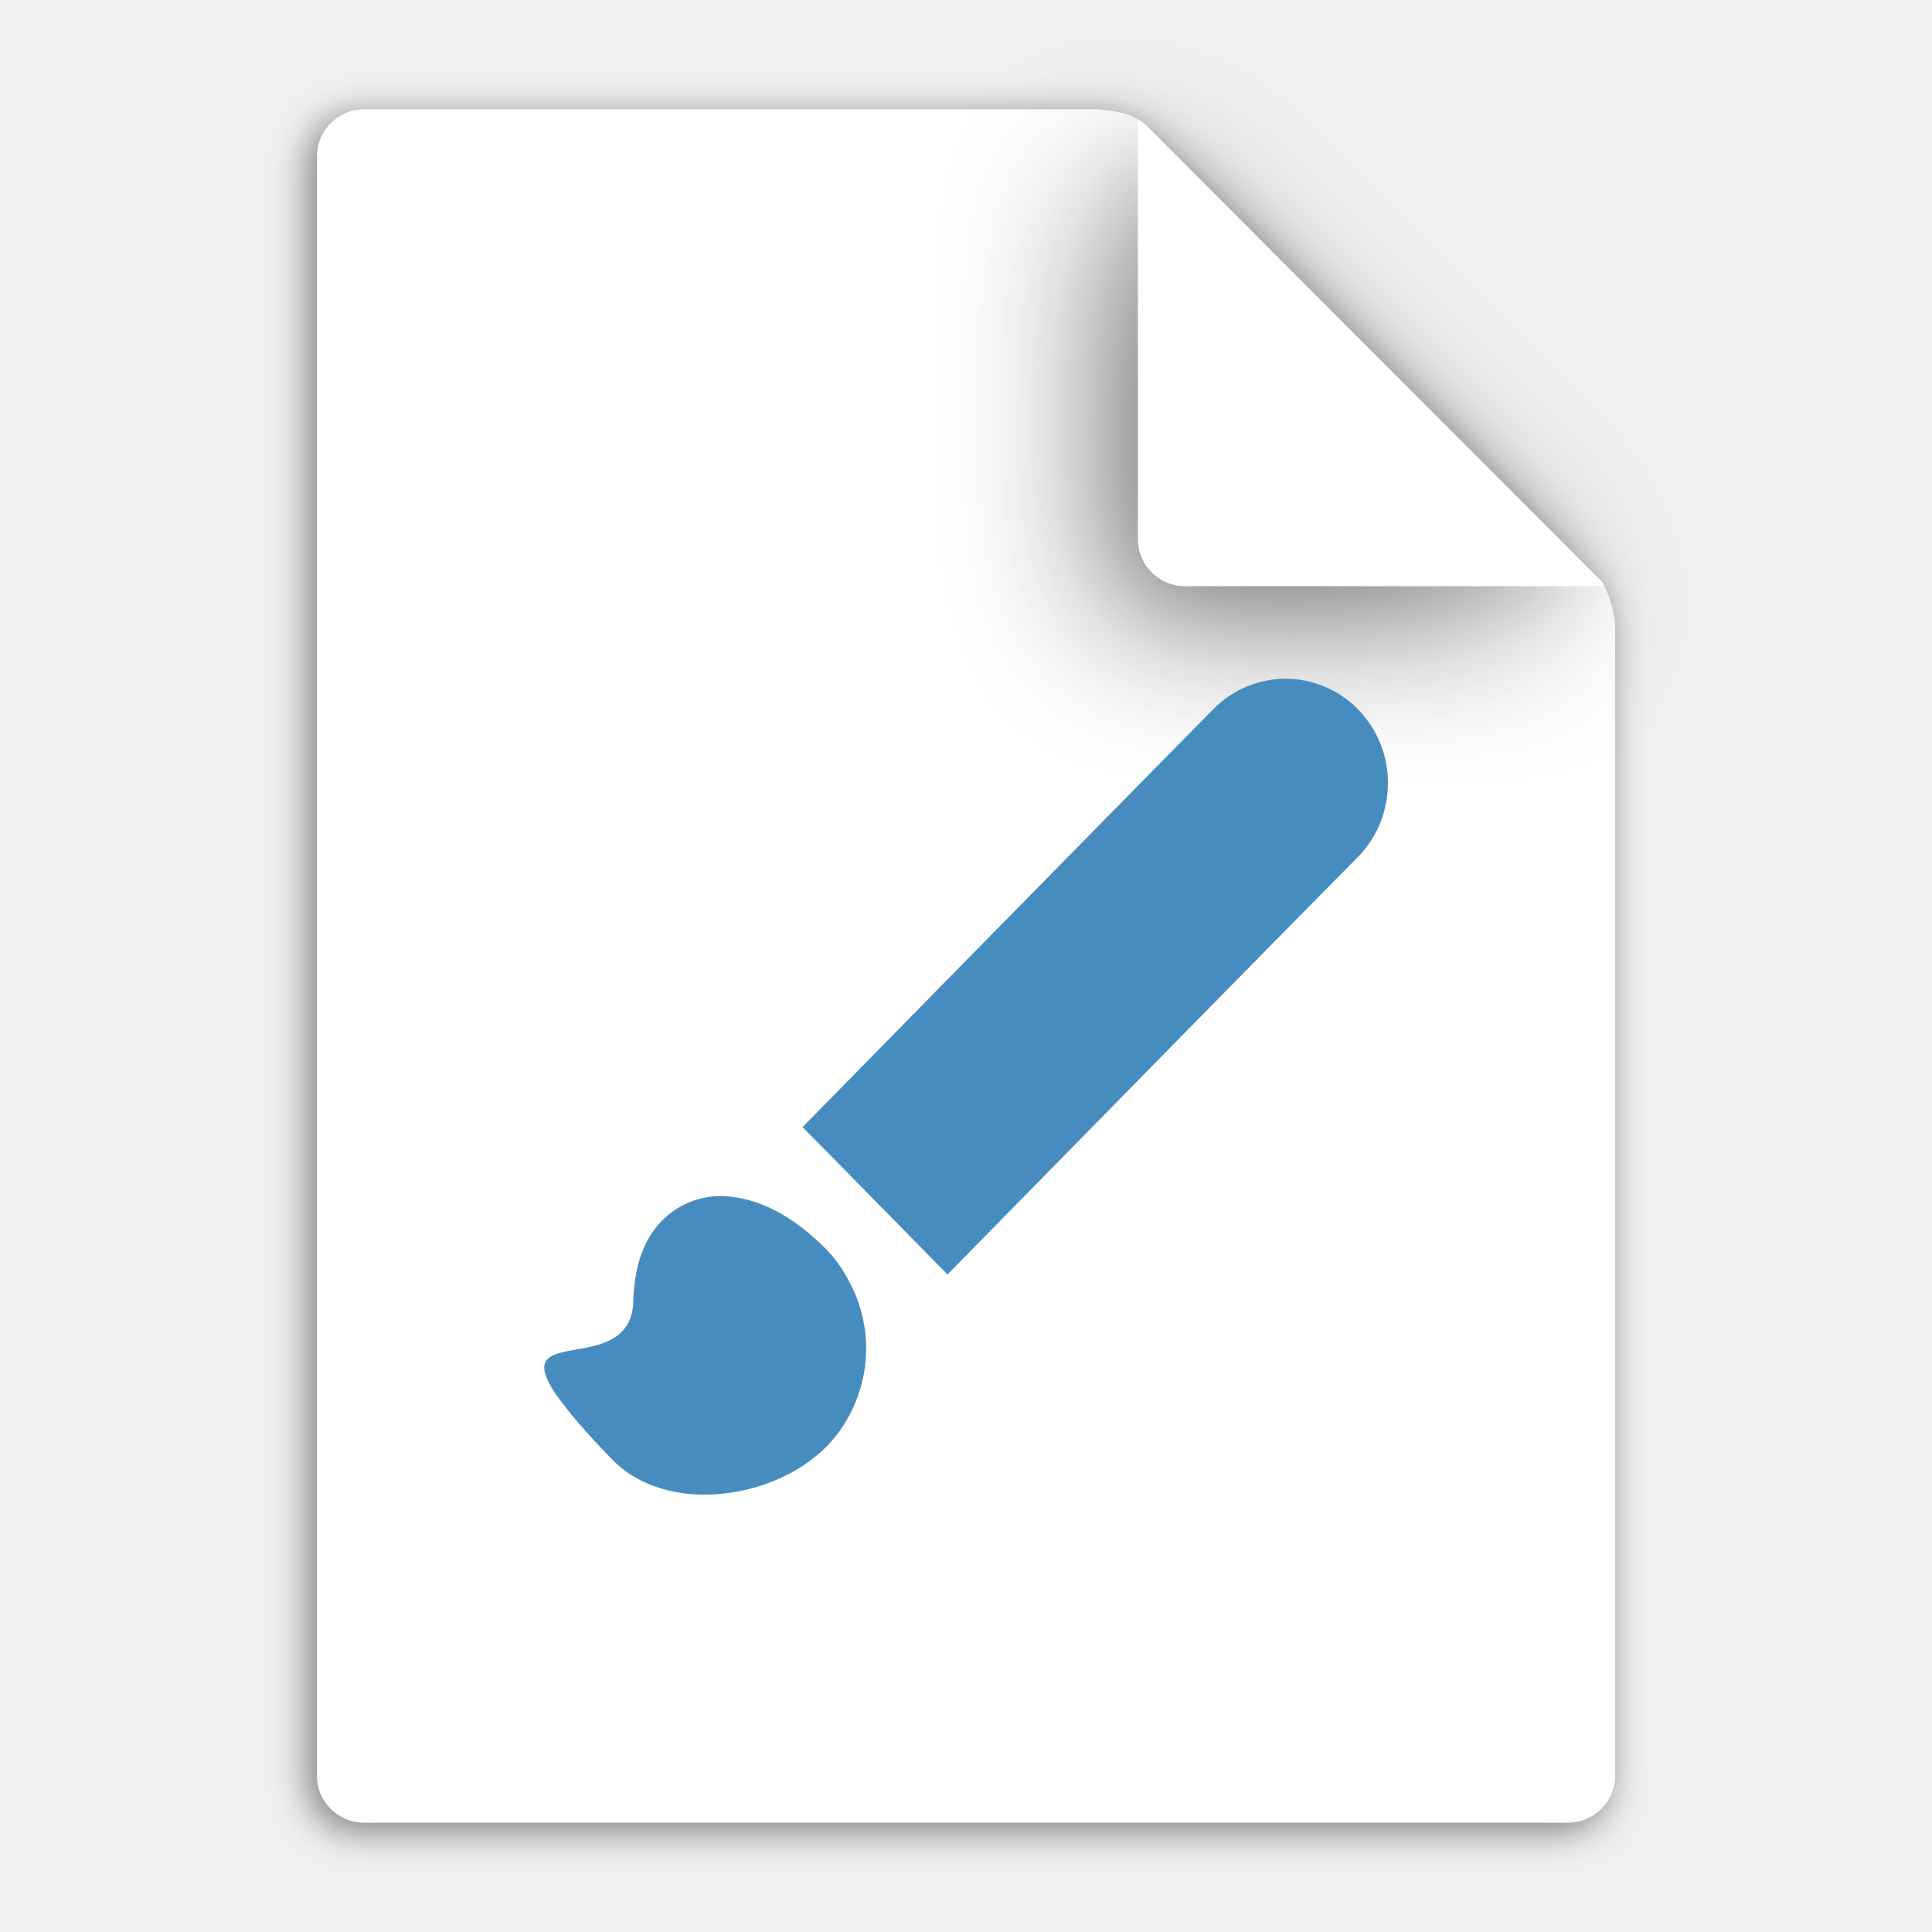
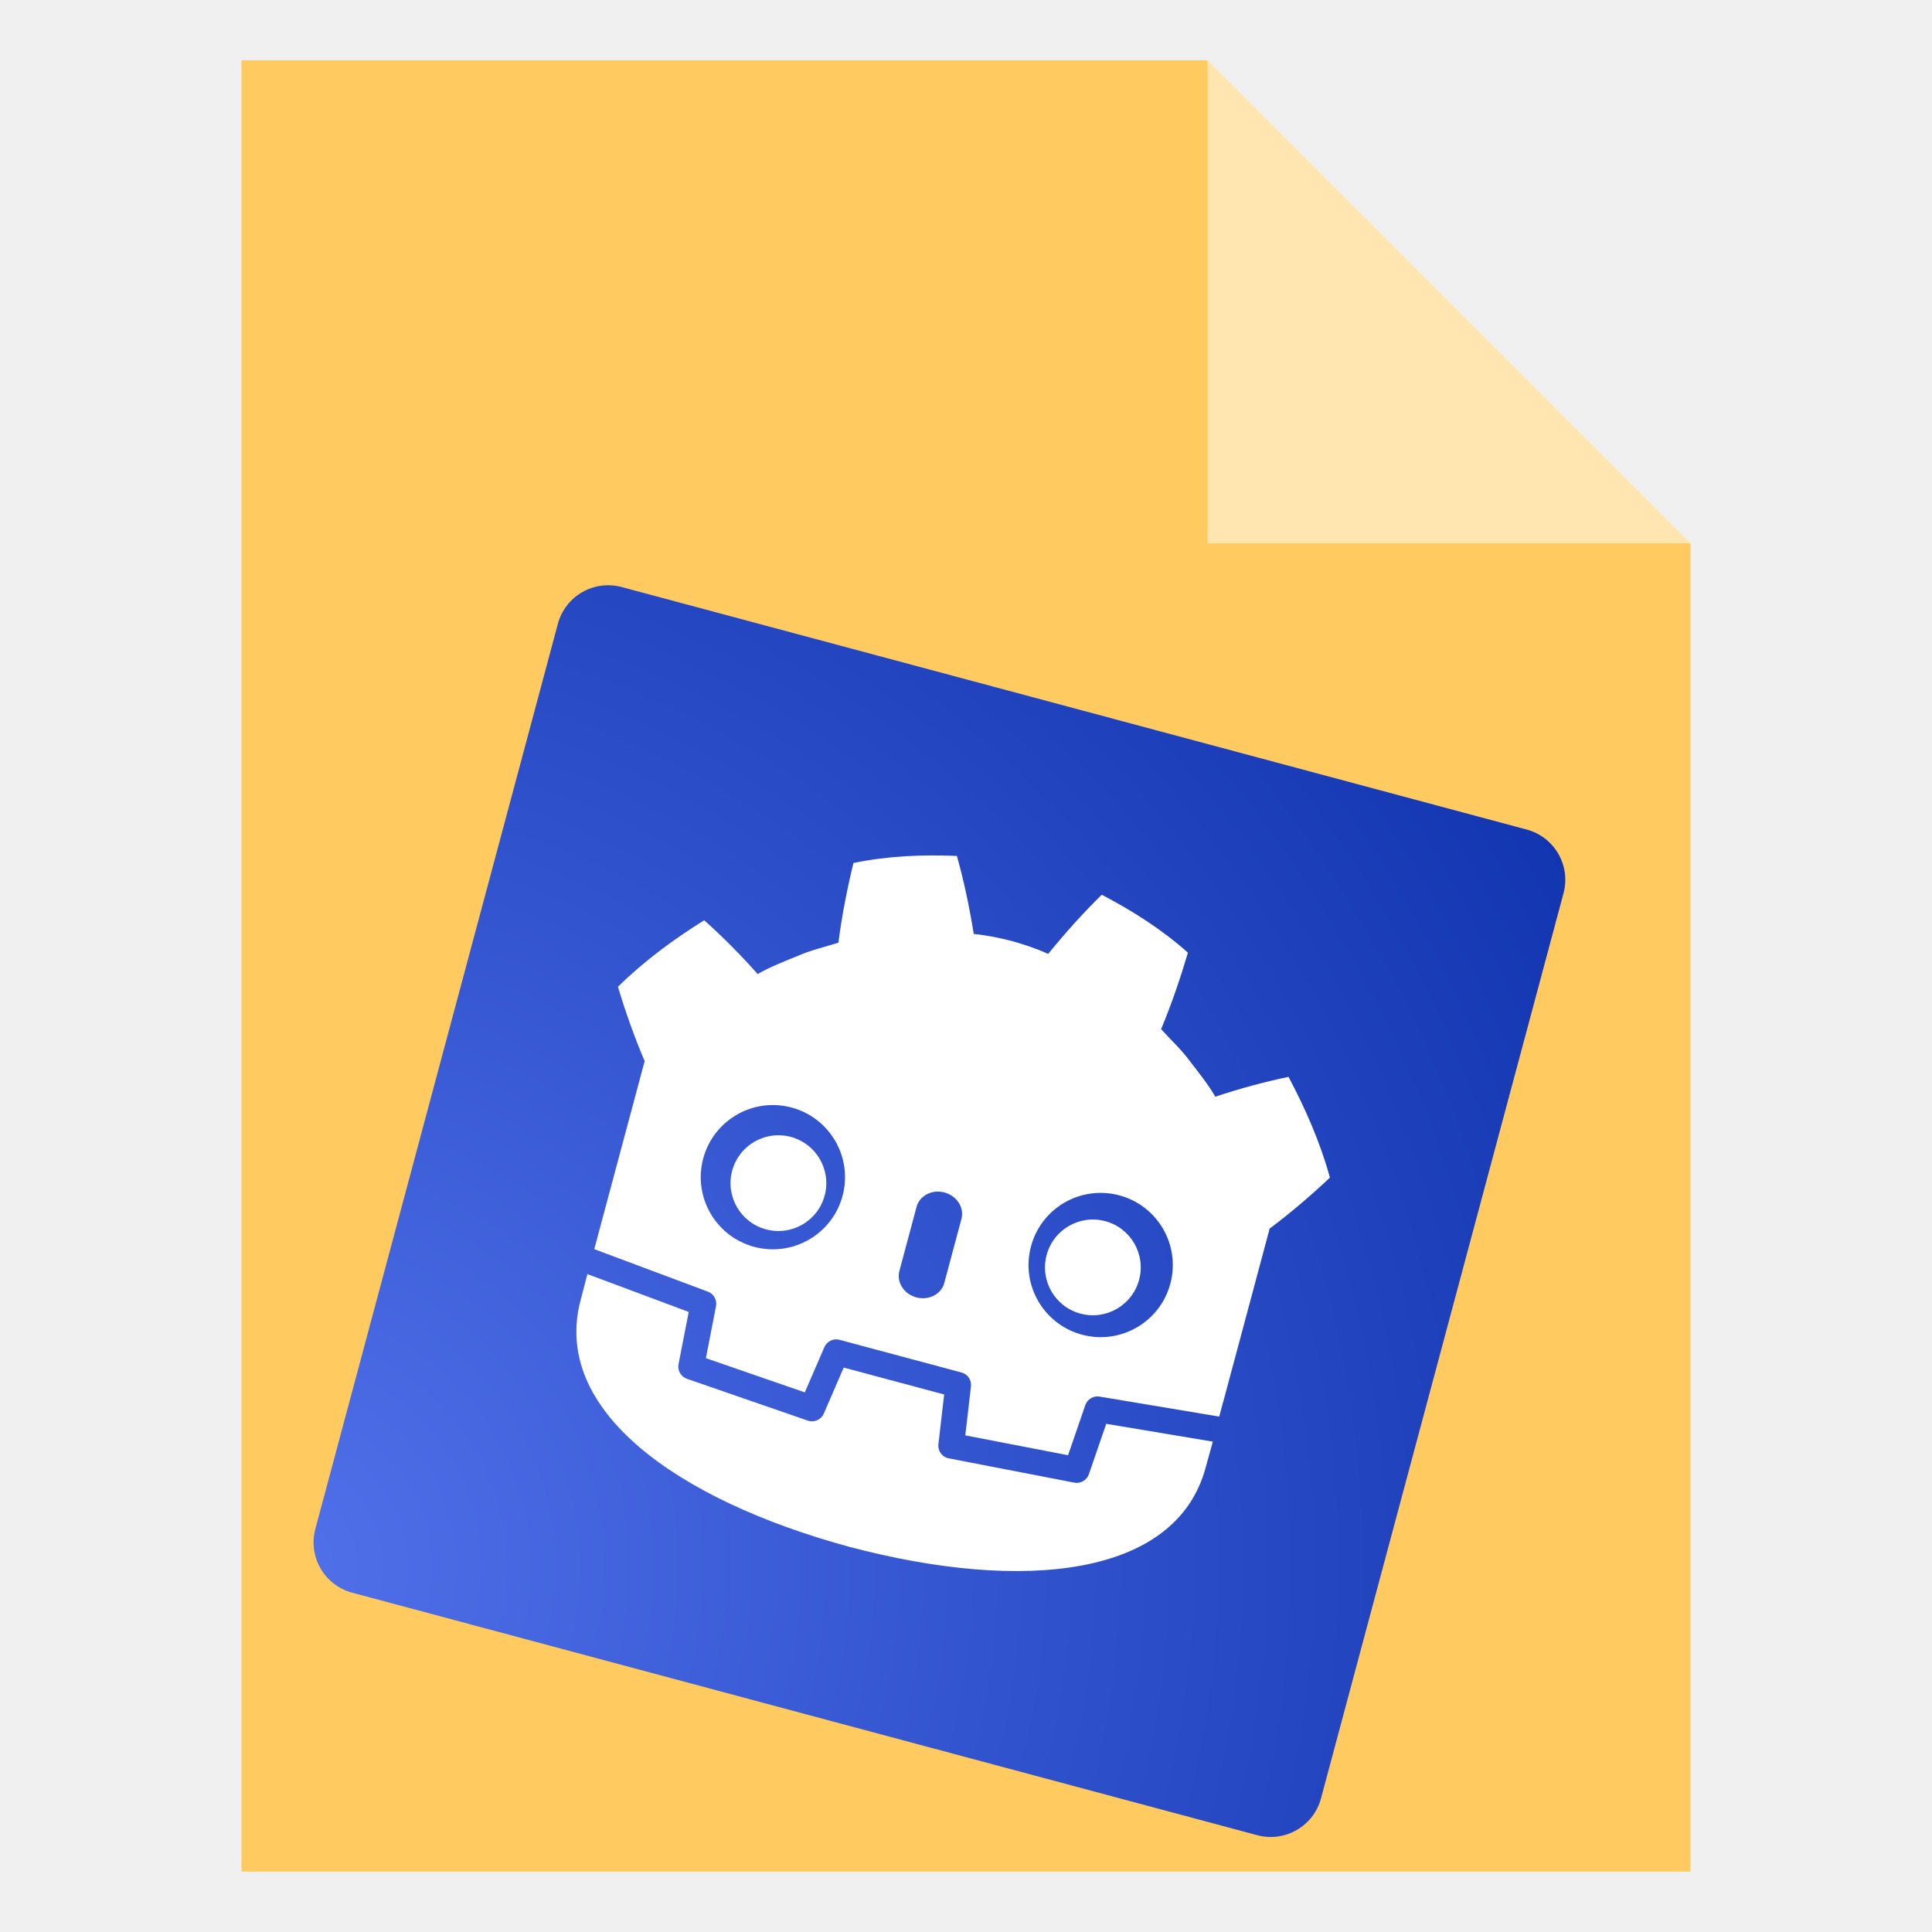
- <svg xmlns="http://www.w3.org/2000/svg" width="32" height="32">
-   <defs>
-     <filter id="a" width="1.076" height="1.057" x="-.041" y="-.026" color-interpolation-filters="sRGB">
-       <feFlood flood-color="#000" flood-opacity=".502" result="flood" />
-       <feGaussianBlur in="SourceGraphic" result="blur" stdDeviation="10" />
-       <feOffset dx="-4" dy="4" in="blur" result="offset" />
-       <feComposite in="flood" in2="offset" operator="in" result="comp1" />
-       <feComposite in="SourceGraphic" in2="comp1" result="comp2" />
-     </filter>
-     <filter id="b" width="2.262" height="2.261" x="-.68" y="-.582" color-interpolation-filters="sRGB">
-       <feFlood flood-color="#000" flood-opacity=".4" result="flood" />
-       <feGaussianBlur in="SourceGraphic" result="blur" stdDeviation="40" />
-       <feOffset dx="-20" dy="20" in="blur" result="offset" />
-       <feComposite in="flood" in2="offset" operator="in" result="comp1" />
-       <feComposite in="SourceGraphic" in2="comp1" result="fbSourceGraphic" />
-       <feColorMatrix in="fbSourceGraphic" result="fbSourceGraphicAlpha" values="0 0 0 -1 0 0 0 0 -1 0 0 0 0 -1 0 0 0 0 1 0" />
-       <feFlood flood-color="#000" flood-opacity=".2" result="flood" />
-       <feGaussianBlur in="fbSourceGraphic" result="blur" stdDeviation="20" />
-       <feOffset dx="-4" dy="4" in="blur" result="offset" />
-       <feComposite in="flood" in2="offset" operator="in" result="comp1" />
-       <feComposite in="fbSourceGraphic" in2="comp1" result="comp2" />
-     </filter>
-   </defs>
-   <path fill="#fff" d="m 193,58 c -13.85,-6.8e-5 -25,11.15 -25,25 v 858 c 0,13.85 11.15,25 25,25 h 638 c 13.85,0 25,-11.15 25,-25 0,0 -0.004,-609.403 -0.006,-609.404 -0.011,-0.54 -0.49,-11.635 -6.799,-23.109 L 727.166,186.282 607.137,66.078 C 600.033,60.162 590.478,58.524 581.41,58.002 Z" filter="url(#a)" transform="scale(.03125)" />
-   <path fill="#fff" d="m 603.107,63.297 c -6.476,-3.684 -14.251,-4.866 -21.697,-5.295 L 193,58 c -13.85,-6.8e-5 -25,11.15 -25,25 v 858 c 0,13.85 11.15,25 25,25 h 638 c 13.85,0 25,-11.15 25,-25 0,0 -0.004,-609.403 -0.006,-609.404 -0.011,-0.505 -0.431,-10.253 -5.654,-20.904 H 628.107 c -13.85,0 -25,-11.15 -25,-25 z" transform="scale(.03125)" />
-   <path fill="#fff" d="M 603.107,63.297 V 285.691 c 0,13.85 11.15,25 25,25 h 222.232 c -0.359,-0.732 -0.739,-1.468 -1.145,-2.205 L 727.166,186.281 607.137,66.078 c -1.27,-1.058 -2.619,-1.979 -4.029,-2.781 z" filter="url(#b)" transform="scale(.03125)" />
-   <path fill="none" d="M0 0H1024V1024H0z" transform="scale(.03125)" />
-   <path fill="#478cbf" d="M21.295 11.242c-.434 0-.871.17-1.201.506l-1.471 1.494-1.965 2h-.002l-1.963 2-1.4 1.426.566.574 1.834 1.867 1.834-1.867 1.963-2 1.967-2 1.037-1.05a1.73 1.73 0 0 0 .473-.95 1.74 1.74 0 0 0-.475-1.494 1.676 1.676 0 0 0-1.197-.506zm-9.453 8.572a1.367 1.367 0 0 0-.932.463c-.215.244-.35.577-.396.965-.01.09-.024.179-.024.274 0 1.395-2.277.285-1.174 1.726.184.241.436.536.836.944.884.899 2.657.668 3.541-.23.207-.21.36-.455.47-.714a2.33 2.33 0 0 0-.089-2 2.273 2.273 0 0 0-.383-.543c-.55-.56-1.099-.829-1.584-.877a1.367 1.367 0 0 0-.265-.008z" />
+ <svg xmlns="http://www.w3.org/2000/svg" width="32" height="32" viewBox="0 0 128 128">
+   <path fill="#ffca5f" d="M16 4h64l32 32v88H16z" />
+   <path fill="#fff" opacity=".5" d="M80 4v32h32z" />
+   <g transform="translate(20 38) scale(.66)">
+     <defs>
+       <radialGradient id="luau_gradient" cx="0" cy="0" r="1" gradientUnits="userSpaceOnUse" gradientTransform="translate(9.1312 116.255) rotate(-45) scale(192.142)">
+         <stop stop-color="#5071EA" />
+         <stop offset="1" stop-color="#00239F" />
+       </radialGradient>
+     </defs>
+     <g transform="rotate(15 64 64)">
+       <rect x="11.744" y="11.744" width="104.511" height="104.511" rx="5.226" fill="url(#luau_gradient)" />
+       <path fill="#fff" transform="translate(27.000 26.998) scale(3.0833)" d="M9.56.683c-1.096.244-2.181.583-3.198 1.095.023.898.081 1.758.199 2.632-.395.253-.81.47-1.178.766-.375.288-.758.564-1.097.901-.678-.448-1.396-.869-2.135-1.241C1.353 5.693.608 6.619 0 7.655c.458.741.936 1.435 1.452 2.094h.014v6.356c.012 0 .023 0 .035.003l3.896.376c.204.02.364.184.378.389l.12 1.72 3.399.242.234-1.587c.03-.206.207-.358.415-.358h4.111c.208 0 .385.152.415.358l.234 1.587 3.399-.242.12-1.72a.42.42 0 01.378-.389l3.895-.376c.012 0 .023-.003.035-.003v-.507h.002V9.75h.014c.516-.659.994-1.353 1.452-2.094-.608-1.036-1.354-1.961-2.151-2.819-.739.372-1.457.793-2.135 1.241-.339-.337-.721-.613-1.096-.901-.369-.296-.784-.513-1.178-.766.117-.874.175-1.734.199-2.632-1.017-.512-2.101-.851-3.198-1.095-.438.736-.838 1.533-1.187 2.312-.414-.069-.829-.094-1.246-.099h-.016c-.417.005-.832.03-1.246.099-.349-.779-.749-1.576-1.188-2.312l.001-.001zM6.476 9.989c1.297 0 2.349 1.051 2.349 2.348s-1.052 2.348-2.349 2.348c-1.296 0-2.348-1.051-2.348-2.348 0-1.297 1.051-2.348 2.348-2.348zm11.049 0c1.296 0 2.348 1.051 2.348 2.348s-1.051 2.348-2.348 2.348-2.349-1.051-2.349-2.348c0-1.297 1.051-2.348 2.349-2.348zm-10.824.93c-.861 0-1.559.698-1.559 1.559s.698 1.558 1.559 1.558c.861 0 1.559-.698 1.559-1.558 0-.86-.697-1.559-1.559-1.559zm10.598 0c-.861 0-1.558.698-1.558 1.559s.697 1.558 1.558 1.558c.861 0 1.559-.698 1.559-1.558 0-.86-.697-1.559-1.559-1.559zm-5.298.453c.417 0 .757.308.757.687v2.162c0 .379-.339.687-.757.687s-.756-.308-.756-.687V12.059c0-.379.339-.687.756-.687zM1.46 16.946c.002.377.006.789.006.871 0 3.701 4.694 5.479 10.527 5.5h.014c5.832-.02 10.526-1.799 10.526-5.5 0-.084.005-.495.007-.871l-3.502.338-.121 1.729a.421.421 0 01-.389.39l-4.181.296a.42.42 0 01-.415-.358l-.238-1.614h-3.386l-.238 1.614a.419.419 0 01-.445.357l-4.151-.296c-.208-.015-.375-.181-.389-.389l-.12-1.729-3.504-.337z" />
+     </g>
+   </g>
</svg>
